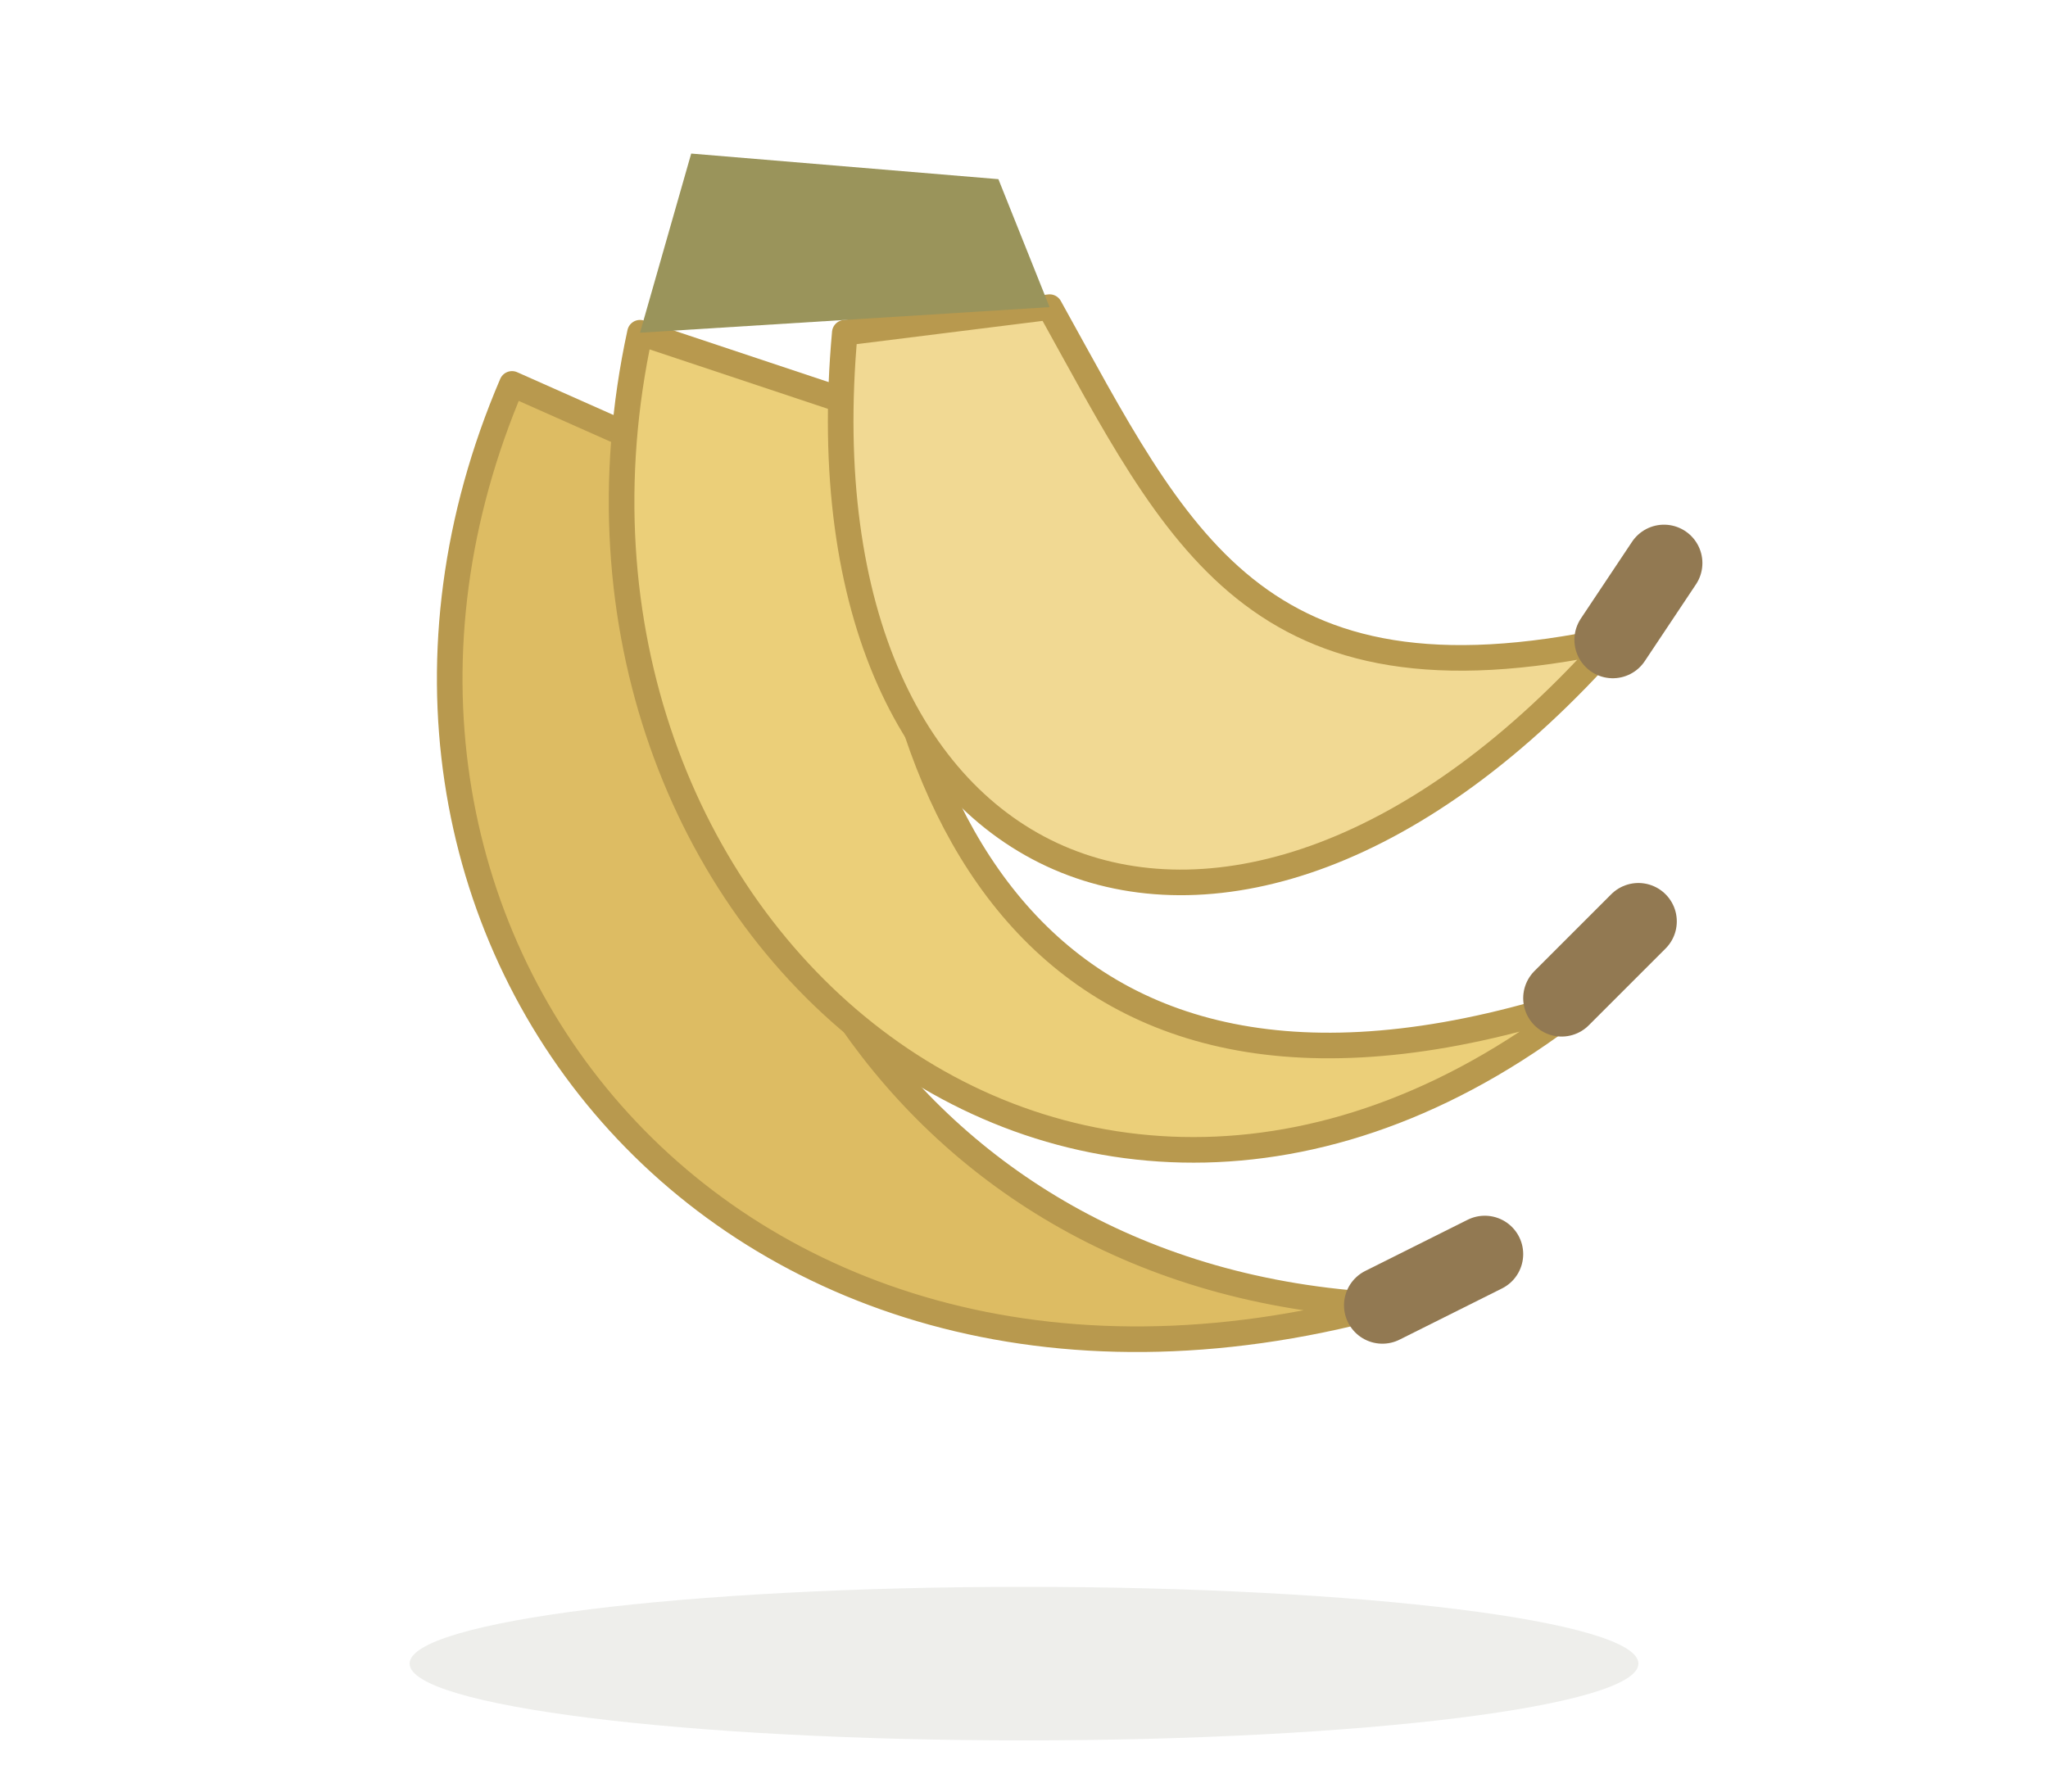
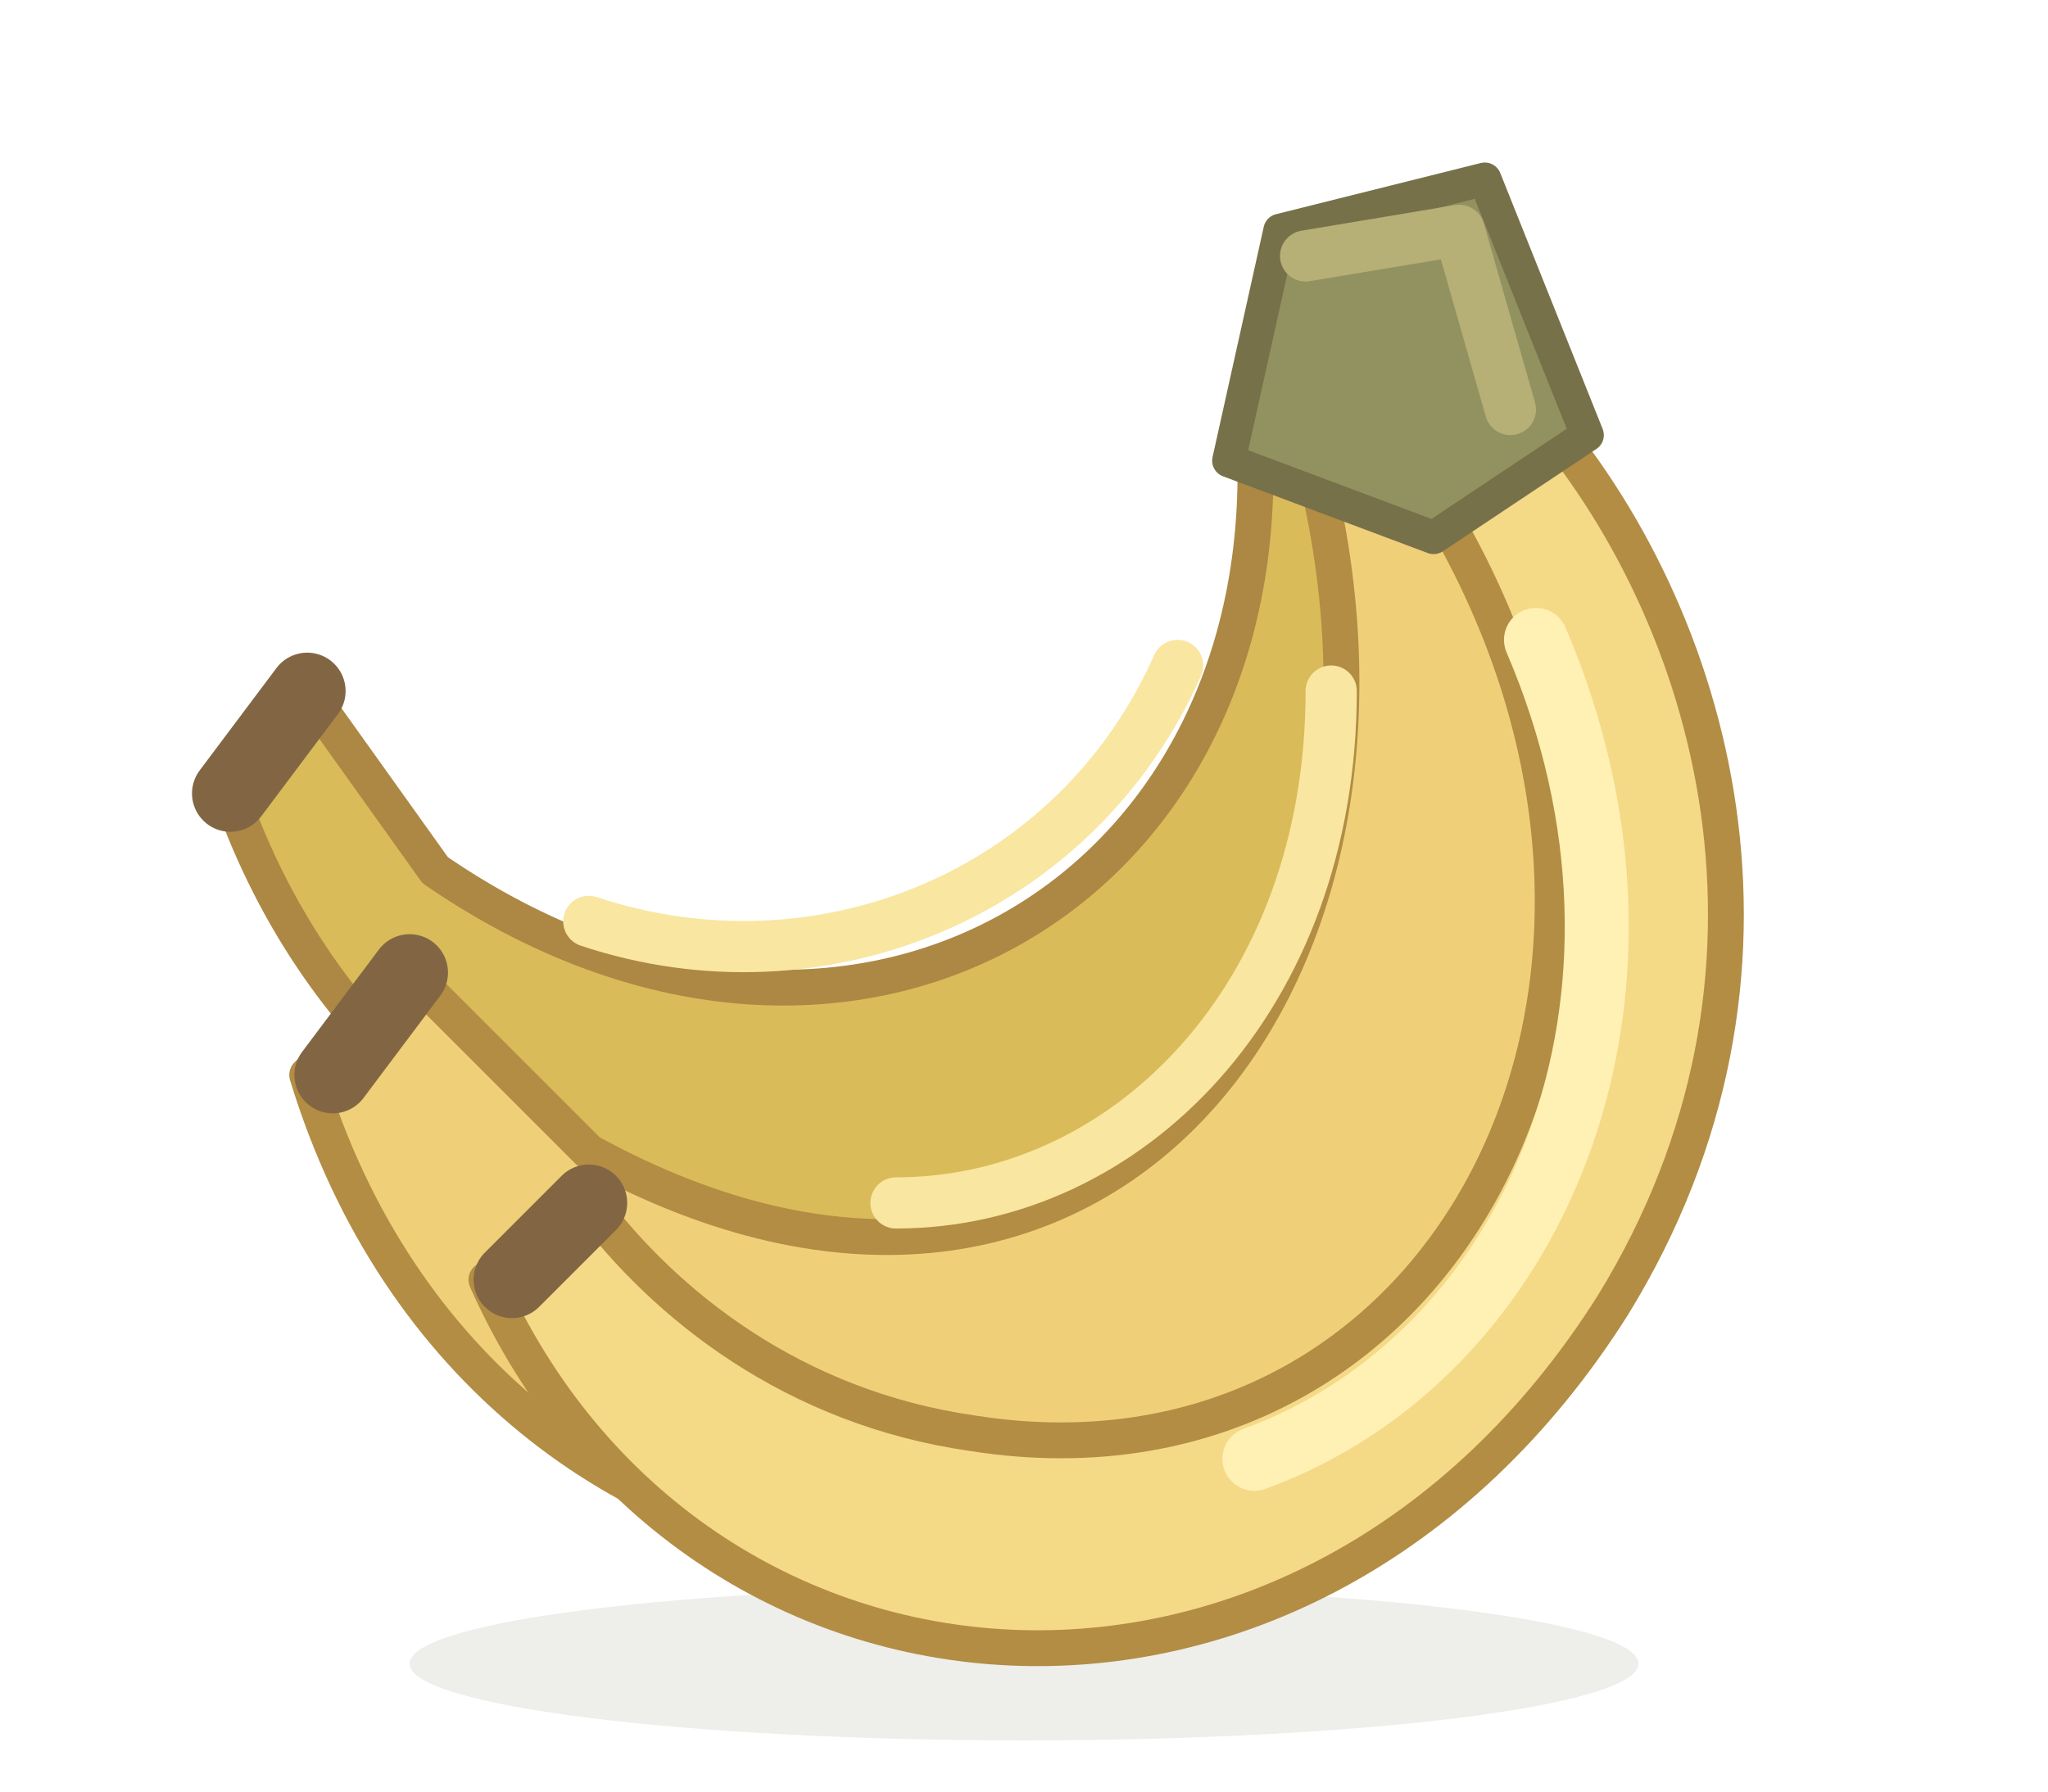
<svg xmlns="http://www.w3.org/2000/svg" viewBox="0 0 80 70">
  <ellipse cx="40" cy="65" rx="24" ry="3" fill="#6b7159" opacity=".12" />
  <g stroke-linejoin="round" stroke-linecap="round">
-     <path d="M20 15c-9 21 8 43 34 36-19-1-28-18-25-32Z" fill="#ddbc63" stroke="#b8994e" />
-     <path d="M25 13c-5 23 17 42 37 26-21 7-28-7-28-23Z" fill="#ebcf79" stroke="#b8994e" />
-     <path d="M33 13c-2 22 15 29 30 12-14 3-17-4-22-13Z" fill="#f1d993" stroke="#b8994e" />
-     <path d="m25 13 2-7 12 1 2 5" fill="#9a945b" />
-     <path d="m54 51 4-2m3-10 3-3m-1-11 2-3" stroke="#927952" stroke-width="3" />
+     <path d="M49 17C50 35 33 45 17 34l-5-7-3 4c7 20 32 24 45 8 6-7 7-15 4-23Z" fill="#dabb59" stroke="#ac8844" stroke-width="1.4" />
+     <path d="M51 17C57 38 43 56 23 45l-7-7-4 4c7 23 36 26 47 4 5-10 5-20 0-30Z" fill="#efd078" stroke="#b28d43" stroke-width="1.4" />
+     <path d="M55 18C68 37 57 59 38 56c-7-1-12-5-15-9l-4 3c8 18 32 20 44 1 8-13 4-27-3-35Z" fill="#f4d987" stroke="#b28d43" stroke-width="1.4" />
+     <path d="M60 25c6 14 0 28-11 32" fill="none" stroke="#fff0b3" stroke-width="2.5" />
+     <path d="M52 27c0 12-8 20-17 20M46 26c-4 9-14 13-23 10" fill="none" stroke="#f9e6a0" stroke-width="2" />
+     <path d="m48 18 2-9 8-2 4 10-6 4Z" fill="#929260" stroke="#77714a" stroke-width="1.3" />
+     <path d="m51 10 6-1 2 7" fill="none" stroke="#b6af76" stroke-width="2" />
+     <path d="m9 31 3-4m1 15 3-4m4 12 3-3" fill="none" stroke="#826644" stroke-width="3" />
  </g>
</svg>
